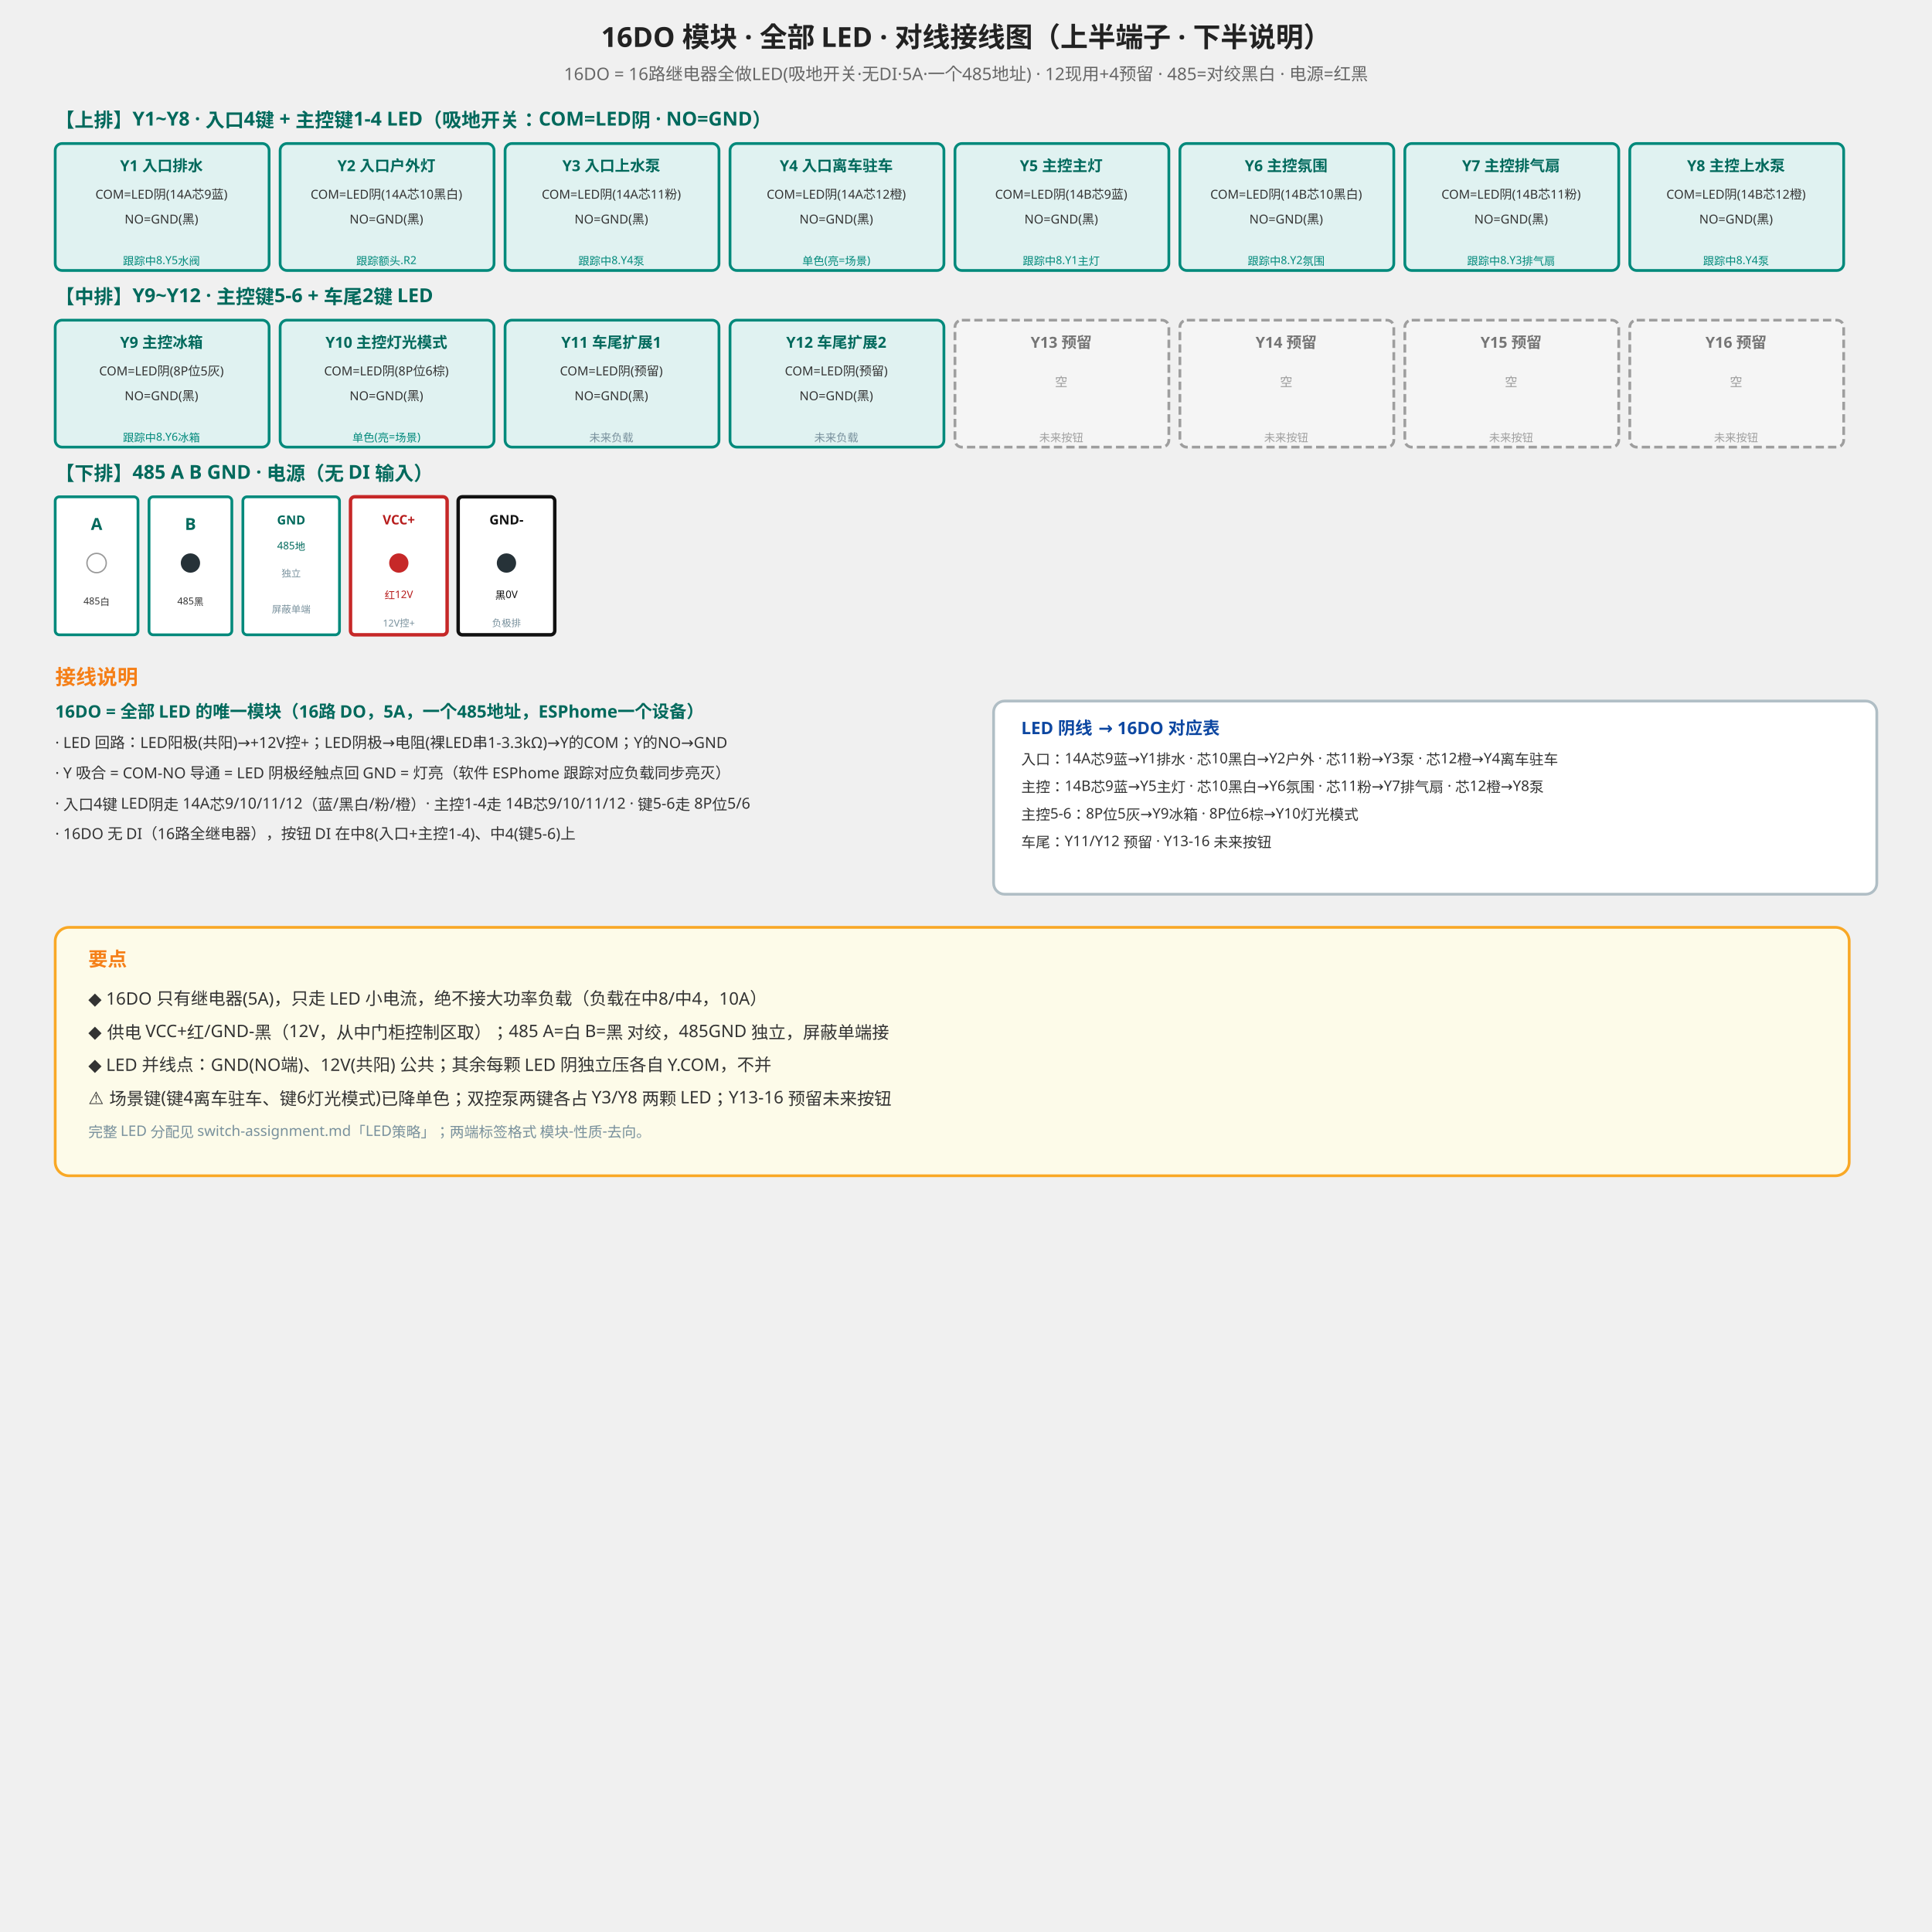
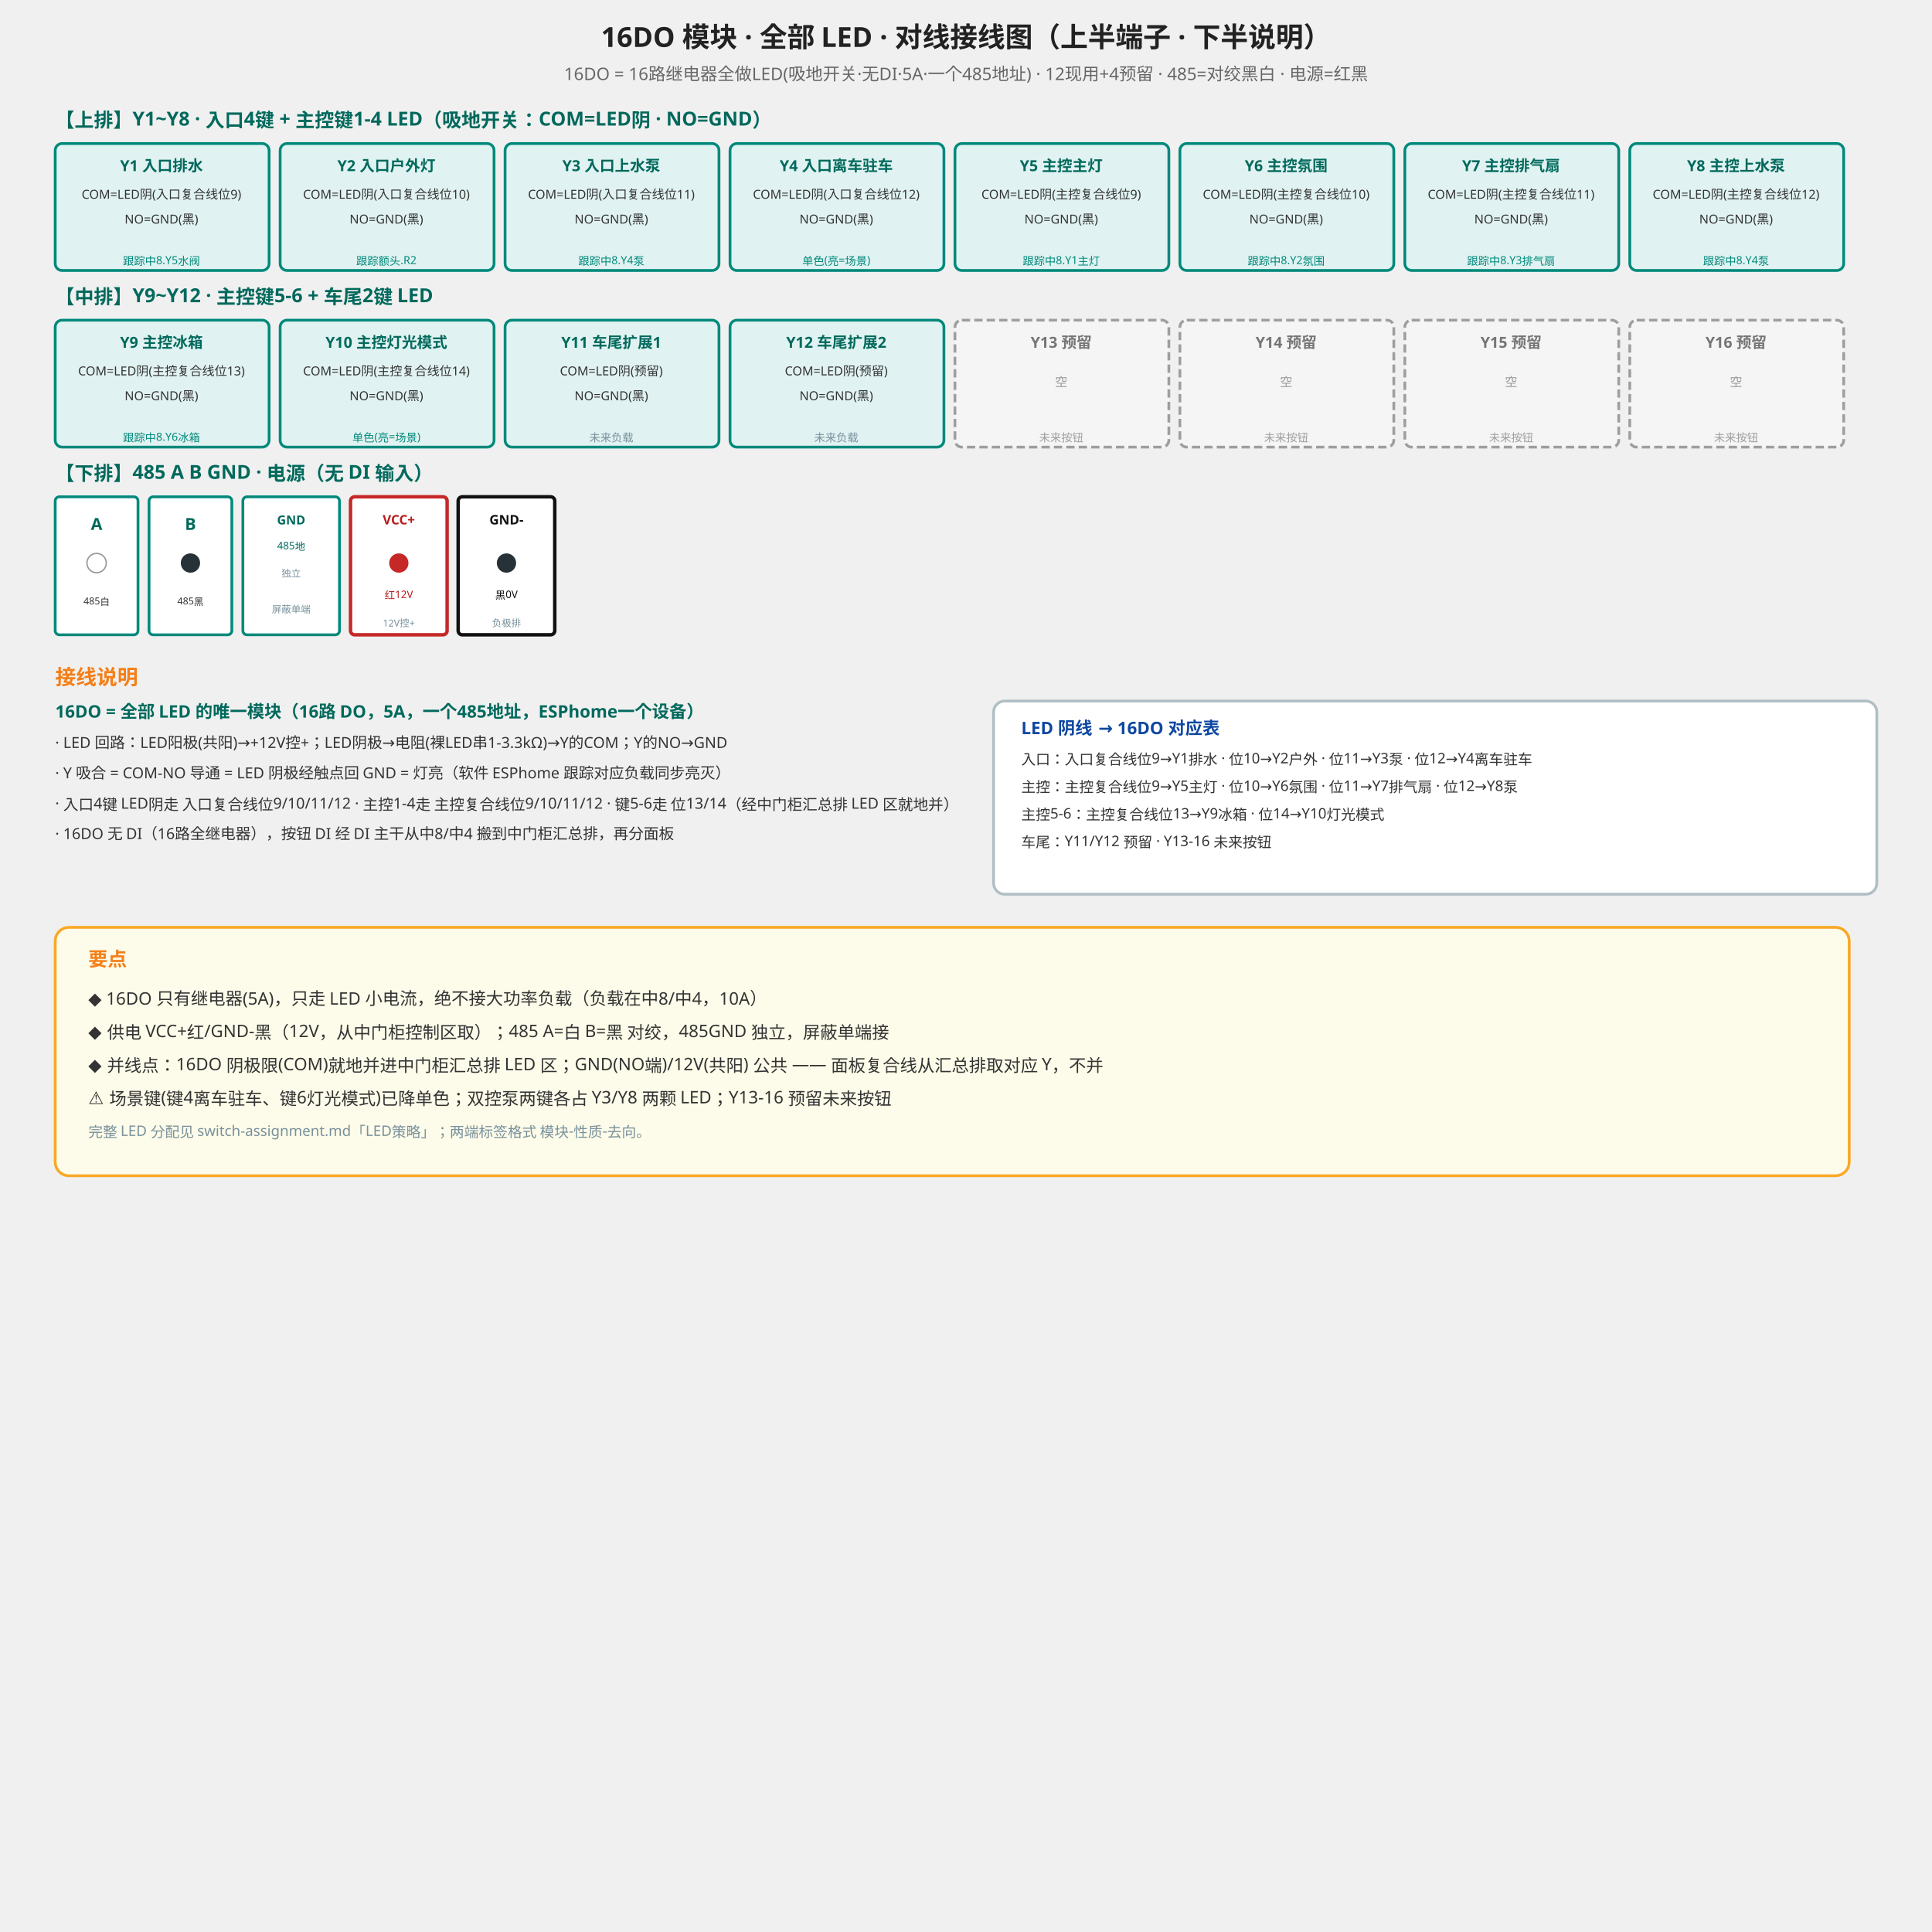
<svg xmlns="http://www.w3.org/2000/svg" viewBox="0 0 1400 1400" width="1400" height="1400" font-family="sans-serif">
  <defs>
    <marker id="arrow" viewBox="0 0 10 10" refX="9" refY="5" markerWidth="7" markerHeight="7" orient="auto-start-reverse">
      <path d="M0,0 L10,5 L0,10 z" fill="#333" />
    </marker>
  </defs>
  <text x="700" y="34" text-anchor="middle" font-size="20" font-weight="bold" fill="#222">16DO 模块 · 全部 LED · 对线接线图（上半端子 · 下半说明）</text>
  <text x="700" y="58" text-anchor="middle" font-size="12.5" fill="#666">16DO = 16路继电器全做LED(吸地开关·无DI·5A·一个485地址) · 12现用+4预留 · 485=对绞黑白 · 电源=红黑</text>
  <text x="40" y="92" font-size="14" font-weight="bold" fill="#00695c">【上排】Y1~Y8 · 入口4键 + 主控键1-4 LED（吸地开关：COM=LED阴 · NO=GND）</text>
  <g font-size="9" text-anchor="middle">
    <rect x="40" y="104" width="155" height="92" rx="5" fill="#e0f2f1" stroke="#00897b" stroke-width="2" />
    <text x="117" y="124" font-size="11" font-weight="bold" fill="#00695c">Y1 入口排水</text>
-     <text x="117" y="144" fill="#333">COM=LED阴(14A芯9蓝)</text>
+     <text x="117" y="144" fill="#333">COM=LED阴(入口复合线位9)</text>
    <text x="117" y="162" fill="#333">NO=GND(黑)</text>
    <text x="117" y="192" font-size="8" fill="#00897b">跟踪中8.Y5水阀</text>
    <rect x="203" y="104" width="155" height="92" rx="5" fill="#e0f2f1" stroke="#00897b" stroke-width="2" />
    <text x="280" y="124" font-size="11" font-weight="bold" fill="#00695c">Y2 入口户外灯</text>
-     <text x="280" y="144" fill="#333">COM=LED阴(14A芯10黑白)</text>
+     <text x="280" y="144" fill="#333">COM=LED阴(入口复合线位10)</text>
    <text x="280" y="162" fill="#333">NO=GND(黑)</text>
    <text x="280" y="192" font-size="8" fill="#00897b">跟踪额头.R2</text>
    <rect x="366" y="104" width="155" height="92" rx="5" fill="#e0f2f1" stroke="#00897b" stroke-width="2" />
    <text x="443" y="124" font-size="11" font-weight="bold" fill="#00695c">Y3 入口上水泵</text>
-     <text x="443" y="144" fill="#333">COM=LED阴(14A芯11粉)</text>
+     <text x="443" y="144" fill="#333">COM=LED阴(入口复合线位11)</text>
    <text x="443" y="162" fill="#333">NO=GND(黑)</text>
    <text x="443" y="192" font-size="8" fill="#00897b">跟踪中8.Y4泵</text>
    <rect x="529" y="104" width="155" height="92" rx="5" fill="#e0f2f1" stroke="#00897b" stroke-width="2" />
    <text x="606" y="124" font-size="11" font-weight="bold" fill="#00695c">Y4 入口离车驻车</text>
-     <text x="606" y="144" fill="#333">COM=LED阴(14A芯12橙)</text>
+     <text x="606" y="144" fill="#333">COM=LED阴(入口复合线位12)</text>
    <text x="606" y="162" fill="#333">NO=GND(黑)</text>
    <text x="606" y="192" font-size="8" fill="#00897b">单色(亮=场景)</text>
    <rect x="692" y="104" width="155" height="92" rx="5" fill="#e0f2f1" stroke="#00897b" stroke-width="2" />
    <text x="769" y="124" font-size="11" font-weight="bold" fill="#00695c">Y5 主控主灯</text>
-     <text x="769" y="144" fill="#333">COM=LED阴(14B芯9蓝)</text>
+     <text x="769" y="144" fill="#333">COM=LED阴(主控复合线位9)</text>
    <text x="769" y="162" fill="#333">NO=GND(黑)</text>
    <text x="769" y="192" font-size="8" fill="#00897b">跟踪中8.Y1主灯</text>
    <rect x="855" y="104" width="155" height="92" rx="5" fill="#e0f2f1" stroke="#00897b" stroke-width="2" />
    <text x="932" y="124" font-size="11" font-weight="bold" fill="#00695c">Y6 主控氛围</text>
-     <text x="932" y="144" fill="#333">COM=LED阴(14B芯10黑白)</text>
+     <text x="932" y="144" fill="#333">COM=LED阴(主控复合线位10)</text>
    <text x="932" y="162" fill="#333">NO=GND(黑)</text>
    <text x="932" y="192" font-size="8" fill="#00897b">跟踪中8.Y2氛围</text>
    <rect x="1018" y="104" width="155" height="92" rx="5" fill="#e0f2f1" stroke="#00897b" stroke-width="2" />
    <text x="1095" y="124" font-size="11" font-weight="bold" fill="#00695c">Y7 主控排气扇</text>
-     <text x="1095" y="144" fill="#333">COM=LED阴(14B芯11粉)</text>
+     <text x="1095" y="144" fill="#333">COM=LED阴(主控复合线位11)</text>
    <text x="1095" y="162" fill="#333">NO=GND(黑)</text>
    <text x="1095" y="192" font-size="8" fill="#00897b">跟踪中8.Y3排气扇</text>
    <rect x="1181" y="104" width="155" height="92" rx="5" fill="#e0f2f1" stroke="#00897b" stroke-width="2" />
    <text x="1258" y="124" font-size="11" font-weight="bold" fill="#00695c">Y8 主控上水泵</text>
-     <text x="1258" y="144" fill="#333">COM=LED阴(14B芯12橙)</text>
+     <text x="1258" y="144" fill="#333">COM=LED阴(主控复合线位12)</text>
    <text x="1258" y="162" fill="#333">NO=GND(黑)</text>
    <text x="1258" y="192" font-size="8" fill="#00897b">跟踪中8.Y4泵</text>
  </g>
  <text x="40" y="220" font-size="14" font-weight="bold" fill="#00695c">【中排】Y9~Y12 · 主控键5-6 + 车尾2键 LED</text>
  <g font-size="9" text-anchor="middle">
    <rect x="40" y="232" width="155" height="92" rx="5" fill="#e0f2f1" stroke="#00897b" stroke-width="2" />
    <text x="117" y="252" font-size="11" font-weight="bold" fill="#00695c">Y9 主控冰箱</text>
-     <text x="117" y="272" fill="#333">COM=LED阴(8P位5灰)</text>
+     <text x="117" y="272" fill="#333">COM=LED阴(主控复合线位13)</text>
    <text x="117" y="290" fill="#333">NO=GND(黑)</text>
    <text x="117" y="320" font-size="8" fill="#00897b">跟踪中8.Y6冰箱</text>
    <rect x="203" y="232" width="155" height="92" rx="5" fill="#e0f2f1" stroke="#00897b" stroke-width="2" />
    <text x="280" y="252" font-size="11" font-weight="bold" fill="#00695c">Y10 主控灯光模式</text>
-     <text x="280" y="272" fill="#333">COM=LED阴(8P位6棕)</text>
+     <text x="280" y="272" fill="#333">COM=LED阴(主控复合线位14)</text>
    <text x="280" y="290" fill="#333">NO=GND(黑)</text>
    <text x="280" y="320" font-size="8" fill="#00897b">单色(亮=场景)</text>
    <rect x="366" y="232" width="155" height="92" rx="5" fill="#e0f2f1" stroke="#00897b" stroke-width="2" />
    <text x="443" y="252" font-size="11" font-weight="bold" fill="#00695c">Y11 车尾扩展1</text>
    <text x="443" y="272" fill="#333">COM=LED阴(预留)</text>
    <text x="443" y="290" fill="#333">NO=GND(黑)</text>
    <text x="443" y="320" font-size="8" fill="#78909c">未来负载</text>
    <rect x="529" y="232" width="155" height="92" rx="5" fill="#e0f2f1" stroke="#00897b" stroke-width="2" />
    <text x="606" y="252" font-size="11" font-weight="bold" fill="#00695c">Y12 车尾扩展2</text>
    <text x="606" y="272" fill="#333">COM=LED阴(预留)</text>
    <text x="606" y="290" fill="#333">NO=GND(黑)</text>
    <text x="606" y="320" font-size="8" fill="#78909c">未来负载</text>
    <rect x="692" y="232" width="155" height="92" rx="5" fill="#f5f5f5" stroke="#9e9e9e" stroke-width="2" stroke-dasharray="6,3" />
    <text x="769" y="252" font-size="11" font-weight="bold" fill="#757575">Y13 预留</text>
    <text x="769" y="280" fill="#999">空</text>
    <text x="769" y="320" font-size="8" fill="#9e9e9e">未来按钮</text>
    <rect x="855" y="232" width="155" height="92" rx="5" fill="#f5f5f5" stroke="#9e9e9e" stroke-width="2" stroke-dasharray="6,3" />
    <text x="932" y="252" font-size="11" font-weight="bold" fill="#757575">Y14 预留</text>
    <text x="932" y="280" fill="#999">空</text>
    <text x="932" y="320" font-size="8" fill="#9e9e9e">未来按钮</text>
    <rect x="1018" y="232" width="155" height="92" rx="5" fill="#f5f5f5" stroke="#9e9e9e" stroke-width="2" stroke-dasharray="6,3" />
    <text x="1095" y="252" font-size="11" font-weight="bold" fill="#757575">Y15 预留</text>
    <text x="1095" y="280" fill="#999">空</text>
    <text x="1095" y="320" font-size="8" fill="#9e9e9e">未来按钮</text>
    <rect x="1181" y="232" width="155" height="92" rx="5" fill="#f5f5f5" stroke="#9e9e9e" stroke-width="2" stroke-dasharray="6,3" />
    <text x="1258" y="252" font-size="11" font-weight="bold" fill="#757575">Y16 预留</text>
    <text x="1258" y="280" fill="#999">空</text>
    <text x="1258" y="320" font-size="8" fill="#9e9e9e">未来按钮</text>
  </g>
  <text x="40" y="348" font-size="14" font-weight="bold" fill="#00695c">【下排】485 A B GND · 电源（无 DI 输入）</text>
  <g font-size="9" text-anchor="middle">
    <rect x="40" y="360" width="60" height="100" rx="3" fill="#fff" stroke="#00897b" stroke-width="2" />
    <text x="70" y="384" font-size="12" font-weight="bold" fill="#00695c">A</text>
    <circle cx="70" cy="408" r="7" fill="#ffffff" stroke="#999" />
    <text x="70" y="438" font-size="7" fill="#333">485白</text>
    <rect x="108" y="360" width="60" height="100" rx="3" fill="#fff" stroke="#00897b" stroke-width="2" />
    <text x="138" y="384" font-size="12" font-weight="bold" fill="#00695c">B</text>
    <circle cx="138" cy="408" r="7" fill="#263238" />
    <text x="138" y="438" font-size="7" fill="#333">485黑</text>
    <rect x="176" y="360" width="70" height="100" rx="3" fill="#fff" stroke="#00897b" stroke-width="2" />
    <text x="211" y="380" font-size="9" font-weight="bold" fill="#00695c">GND</text>
    <text x="211" y="398" font-size="7.5" fill="#00695c">485地</text>
    <text x="211" y="418" font-size="7" fill="#78909c">独立</text>
    <text x="211" y="444" font-size="7" fill="#78909c">屏蔽单端</text>
    <rect x="254" y="360" width="70" height="100" rx="3" fill="#fff" stroke="#c62828" stroke-width="2.5" />
    <text x="289" y="380" font-size="9.5" font-weight="bold" fill="#b71c1c">VCC+</text>
    <circle cx="289" cy="408" r="7" fill="#c62828" />
    <text x="289" y="434" font-size="7.5" fill="#b71c1c">红12V</text>
    <text x="289" y="454" font-size="7" fill="#78909c">12V控+</text>
    <rect x="332" y="360" width="70" height="100" rx="3" fill="#fff" stroke="#111" stroke-width="2.5" />
    <text x="367" y="380" font-size="9.5" font-weight="bold" fill="#111">GND-</text>
    <circle cx="367" cy="408" r="7" fill="#263238" />
    <text x="367" y="434" font-size="7.5" fill="#111">黑0V</text>
    <text x="367" y="454" font-size="7" fill="#78909c">负极排</text>
  </g>
  <text x="40" y="496" font-size="15" font-weight="bold" fill="#f57f17">接线说明</text>
  <g font-size="11" fill="#333">
    <text x="40" y="520" font-size="12.5" font-weight="bold" fill="#00695c">16DO = 全部 LED 的唯一模块（16路 DO，5A，一个485地址，ESPhome一个设备）</text>
    <text x="40" y="542">· LED 回路：LED阳极(共阳)→+12V控+；LED阴极→电阻(裸LED串1-3.3kΩ)→Y的COM；Y的NO→GND</text>
    <text x="40" y="564">· Y 吸合 = COM-NO 导通 = LED 阴极经触点回 GND = 灯亮（软件 ESPhome 跟踪对应负载同步亮灭）</text>
-     <text x="40" y="586">· 入口4键 LED阴走 14A芯9/10/11/12（蓝/黑白/粉/橙）· 主控1-4走 14B芯9/10/11/12 · 键5-6走 8P位5/6</text>
-     <text x="40" y="608">· 16DO 无 DI（16路全继电器），按钮 DI 在中8(入口+主控1-4)、中4(键5-6)上</text>
+     <text x="40" y="586">· 入口4键 LED阴走 入口复合线位9/10/11/12 · 主控1-4走 主控复合线位9/10/11/12 · 键5-6走 位13/14（经中门柜汇总排 LED 区就地并）</text>
+     <text x="40" y="608">· 16DO 无 DI（16路全继电器），按钮 DI 经 DI 主干从中8/中4 搬到中门柜汇总排，再分面板</text>
  </g>
  <rect x="720" y="508" width="640" height="140" rx="8" fill="#ffffff" stroke="#b0bec5" stroke-width="2" />
  <text x="740" y="532" font-size="12.5" font-weight="bold" fill="#0d47a1">LED 阴线 → 16DO 对应表</text>
  <g font-size="10.5" fill="#333">
-     <text x="740" y="554">入口：14A芯9蓝→Y1排水 · 芯10黑白→Y2户外 · 芯11粉→Y3泵 · 芯12橙→Y4离车驻车</text>
-     <text x="740" y="574">主控：14B芯9蓝→Y5主灯 · 芯10黑白→Y6氛围 · 芯11粉→Y7排气扇 · 芯12橙→Y8泵</text>
-     <text x="740" y="594">主控5-6：8P位5灰→Y9冰箱 · 8P位6棕→Y10灯光模式</text>
+     <text x="740" y="554">入口：入口复合线位9→Y1排水 · 位10→Y2户外 · 位11→Y3泵 · 位12→Y4离车驻车</text>
+     <text x="740" y="574">主控：主控复合线位9→Y5主灯 · 位10→Y6氛围 · 位11→Y7排气扇 · 位12→Y8泵</text>
+     <text x="740" y="594">主控5-6：主控复合线位13→Y9冰箱 · 位14→Y10灯光模式</text>
    <text x="740" y="614">车尾：Y11/Y12 预留 · Y13-16 未来按钮</text>
  </g>
  <rect x="40" y="672" width="1300" height="180" rx="10" fill="#fffde7" fill-opacity="0.85" stroke="#f9a825" stroke-width="2" />
  <text x="64" y="700" font-size="14" font-weight="bold" fill="#f57f17">要点</text>
  <text x="64" y="728" font-size="12.5" fill="#333">◆ 16DO 只有继电器(5A)，只走 LED 小电流，绝不接大功率负载（负载在中8/中4，10A）</text>
  <text x="64" y="752" font-size="12.5" fill="#333">◆ 供电 VCC+红/GND-黑（12V，从中门柜控制区取）；485 A=白 B=黑 对绞，485GND 独立，屏蔽单端接</text>
-   <text x="64" y="776" font-size="12.5" fill="#333">◆ LED 并线点：GND(NO端)、12V(共阳) 公共；其余每颗 LED 阴独立压各自 Y.COM，不并</text>
+   <text x="64" y="776" font-size="12.5" fill="#333">◆ 并线点：16DO 阴极限(COM)就地并进中门柜汇总排 LED 区；GND(NO端)/12V(共阳) 公共 —— 面板复合线从汇总排取对应 Y，不并</text>
  <text x="64" y="800" font-size="12.5" fill="#333">⚠ 场景键(键4离车驻车、键6灯光模式)已降单色；双控泵两键各占 Y3/Y8 两颗 LED；Y13-16 预留未来按钮</text>
  <text x="64" y="824" font-size="10.5" fill="#78909c">完整 LED 分配见 switch-assignment.md「LED策略」；两端标签格式 模块-性质-去向。</text>
</svg>
